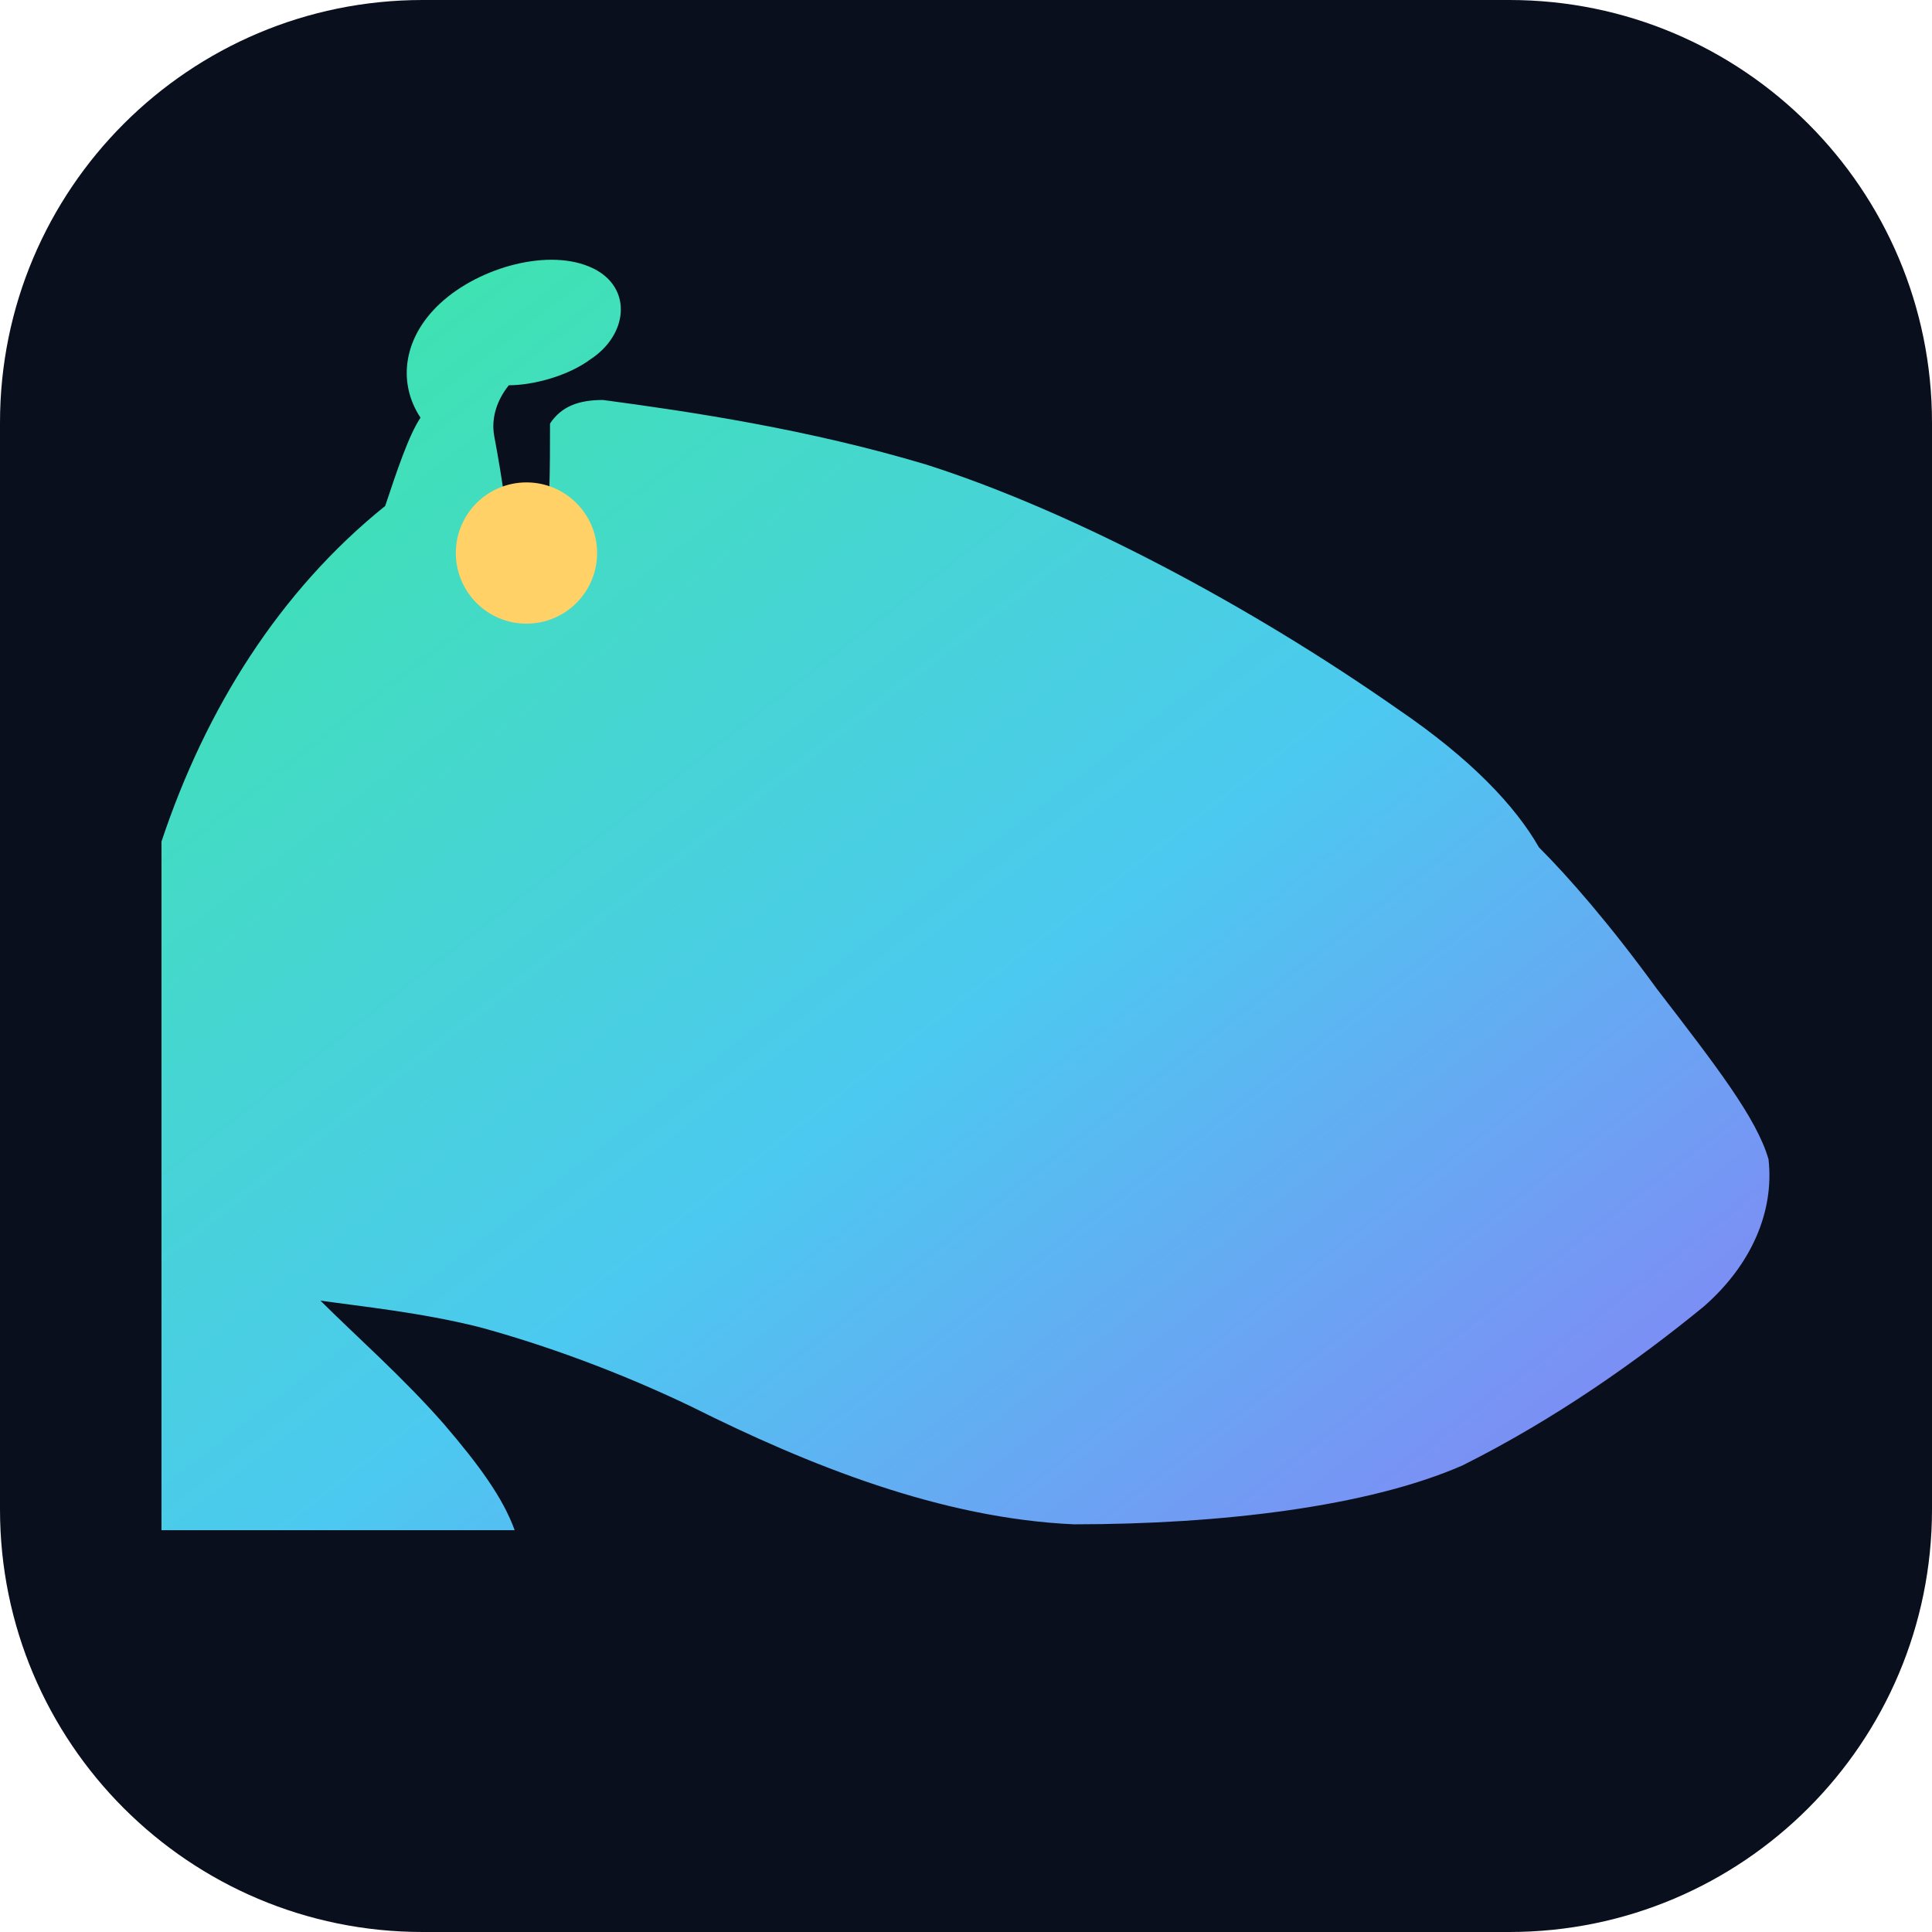
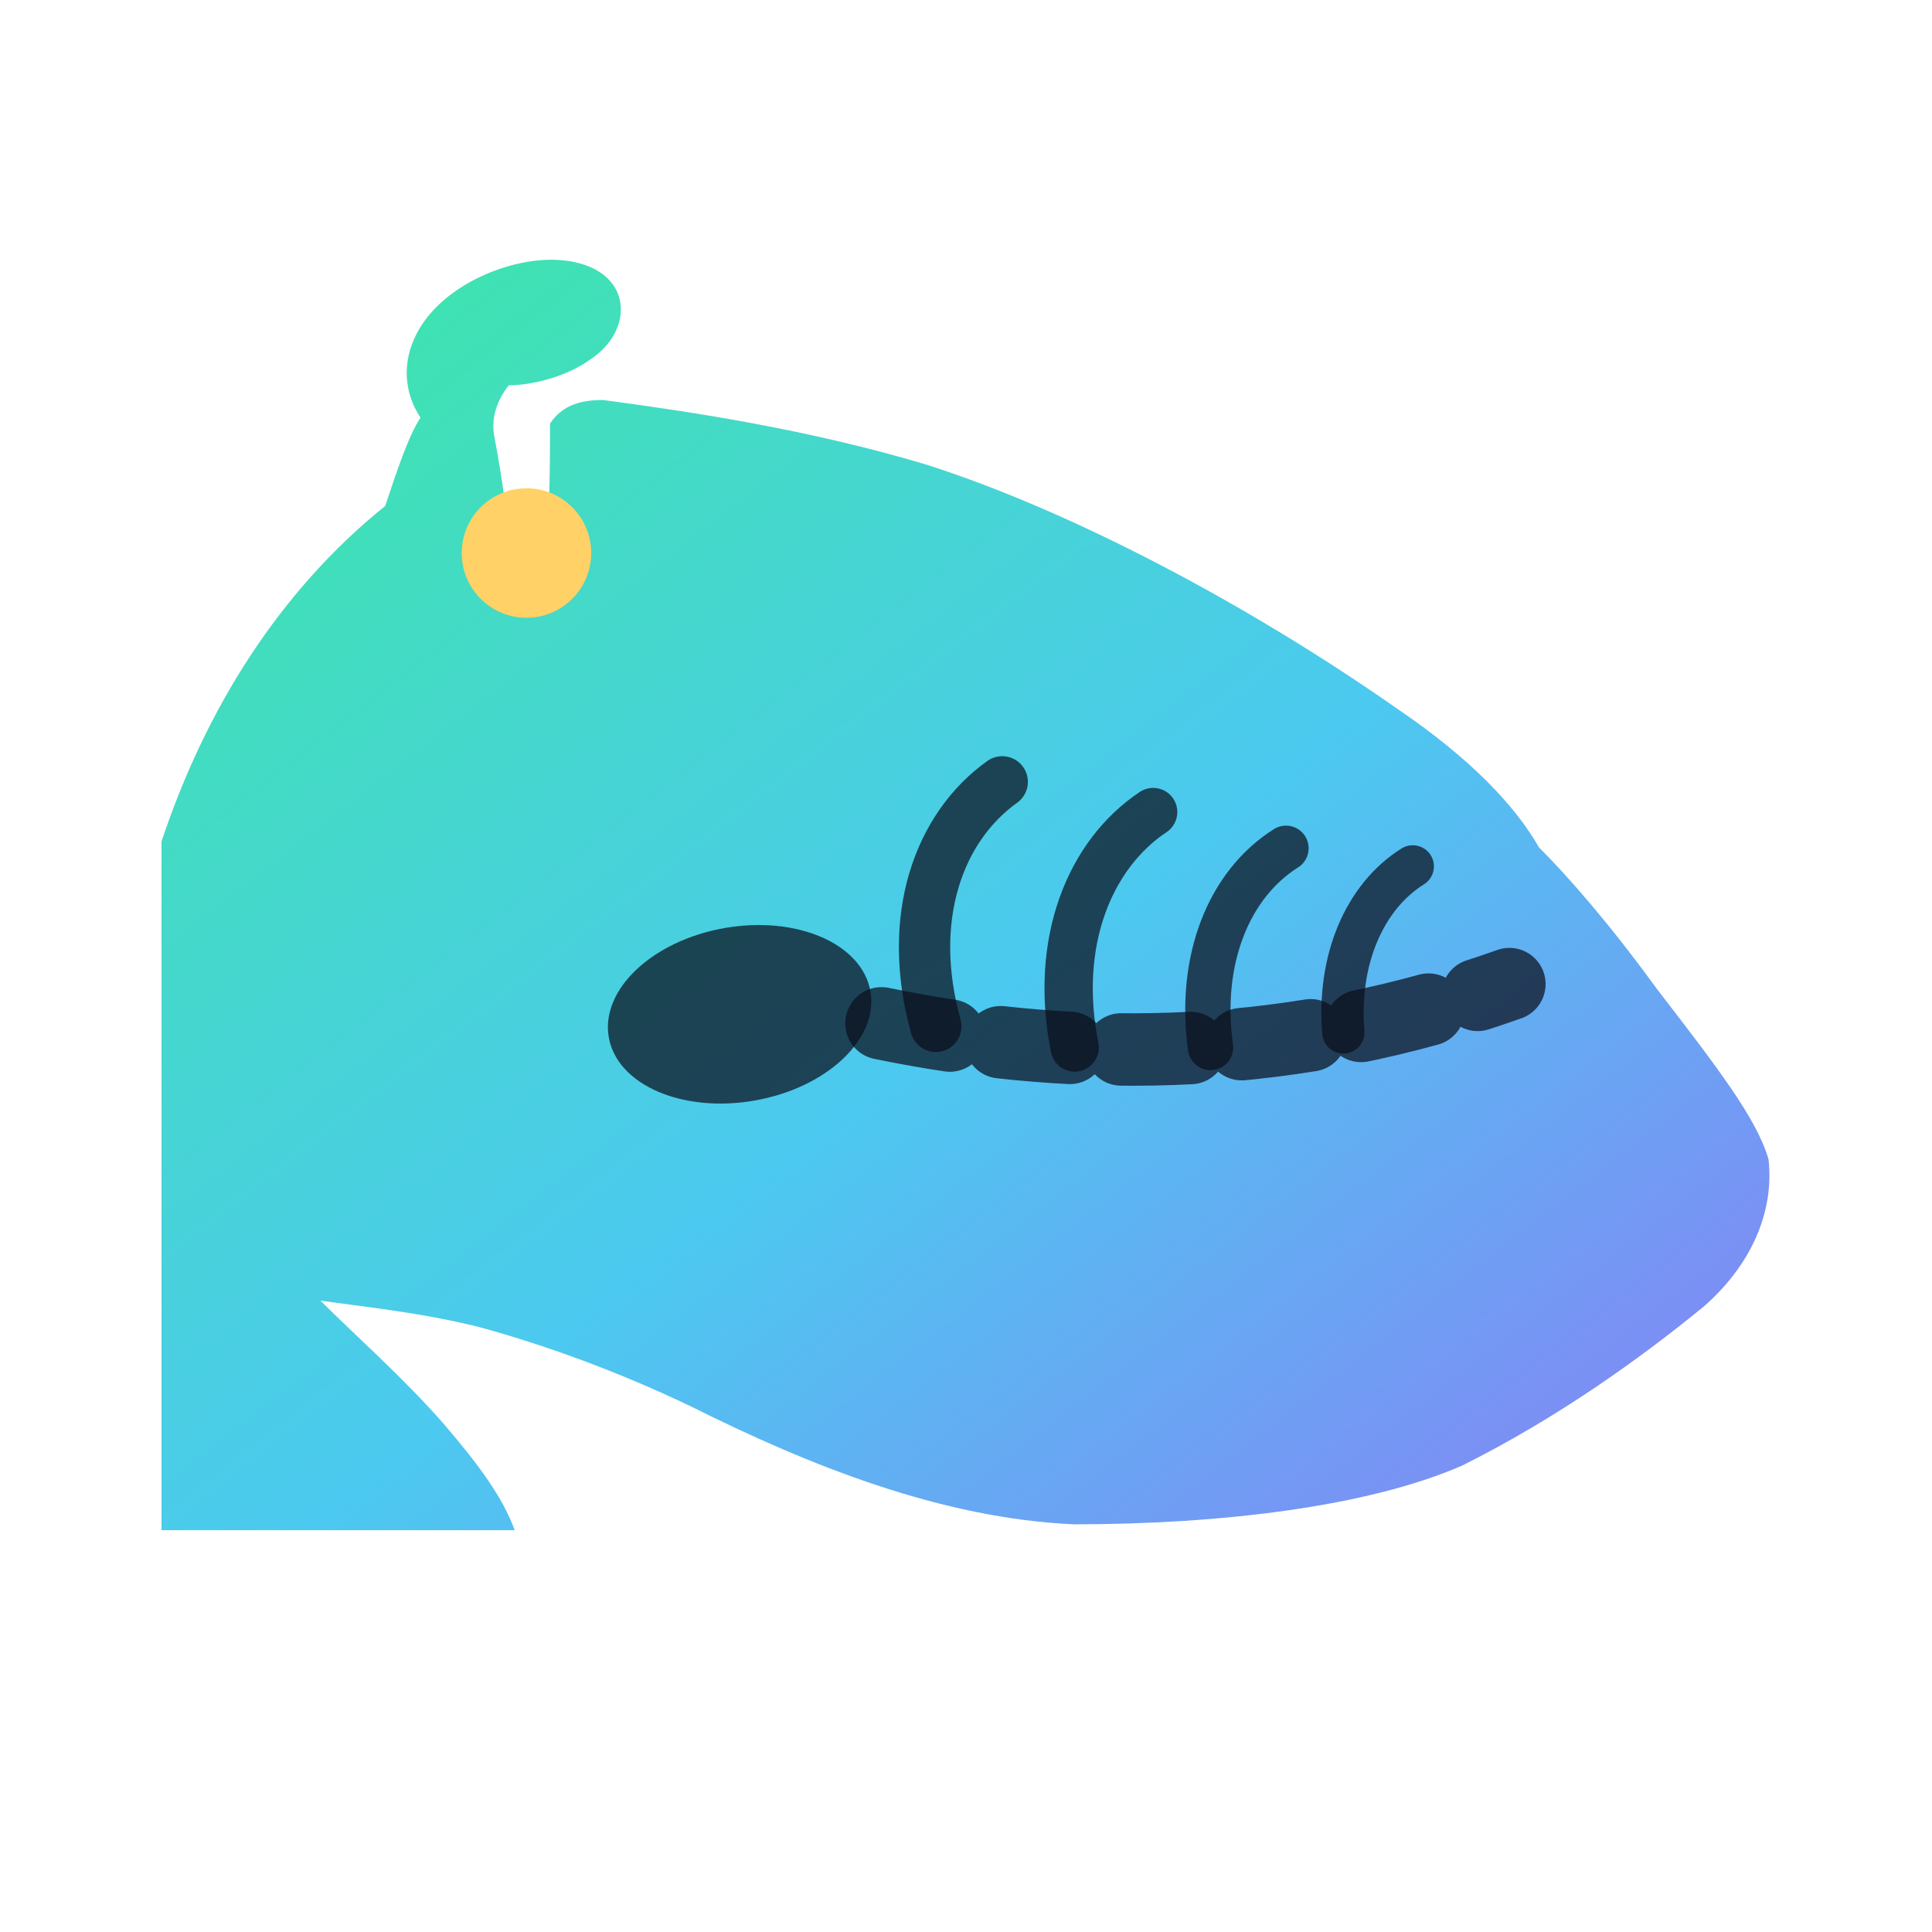
<svg xmlns="http://www.w3.org/2000/svg" viewBox="0 0 64 64">
  <defs>
    <linearGradient id="a" x1="0" y1="0" x2="1" y2="1">
      <stop offset="0" stop-color="#3ce8a4" />
      <stop offset="0.55" stop-color="#4cc9f0" />
      <stop offset="1" stop-color="#8b7cf6" />
    </linearGradient>
  </defs>
-   <rect width="64" height="64" rx="14" fill="#0a0f1d" />
  <g transform="translate(3.4 3.5) scale(0.0975)">
    <path fill="url(#a)" d="M 20 250       C 35 205, 60 165, 96 136       C 100 124, 104 112, 108 106       C 100 94, 102 78, 116 66       C 130 54, 154 48, 168 56       C 180 63, 178 78, 166 86       C 158 92, 146 95, 138 95       C 134 100, 132 106, 133 112       C 136 128, 138 142, 138 152       L 150 155       C 152 139, 152 123, 152 108       C 156 102, 162 100, 170 100       C 200 104, 240 110, 280 122       C 330 138, 390 170, 440 205       C 465 222, 480 238, 488 252       C 498 262, 512 278, 528 300       C 548 326, 562 344, 566 358       C 568 376, 560 394, 544 408       C 522 426, 494 446, 462 462       C 430 476, 380 482, 330 482       C 285 480, 240 462, 200 442       C 175 430, 150 421, 128 415       C 108 410, 88 408, 74 406       C 86 418, 102 432, 116 448       C 128 462, 136 473, 140 484       L 20 484 Z" />
-     <circle cx="144" cy="152" r="24" fill="#ffd166" />
+     <circle cx="144" cy="152" r="22" fill="#ffd166" />
+   </g>
+   <g stroke="#0a0f1d" stroke-opacity=".72" fill="none" stroke-linecap="round">
+     <ellipse cx="24.5" cy="33.6" rx="4.4" ry="2.9" fill="#0a0f1d" fill-opacity=".72" stroke="none" transform="rotate(-10 24.5 33.6)" />
+     <path d="M 29.2 33.9 C 36 35.3, 43 35.1, 50 32.6" stroke-width="2.4" stroke-dasharray="2.3 1.7" />
+     <path d="M 31 34 C 30 30.4, 31.1 27.4, 33.2 25.9" stroke-width="1.7" />
+     <path d="M 35.6 34.7 C 34.9 31.2, 36.1 28.3, 38.2 26.9" stroke-width="1.6" />
+     <path d="M 40.1 34.7 C 39.7 31.8, 40.7 29.3, 42.6 28.1" stroke-width="1.5" />
+     <path d="M 44.5 34.2 C 44.3 31.8, 45.2 29.7, 46.8 28.7" stroke-width="1.4" />
  </g>
</svg>
